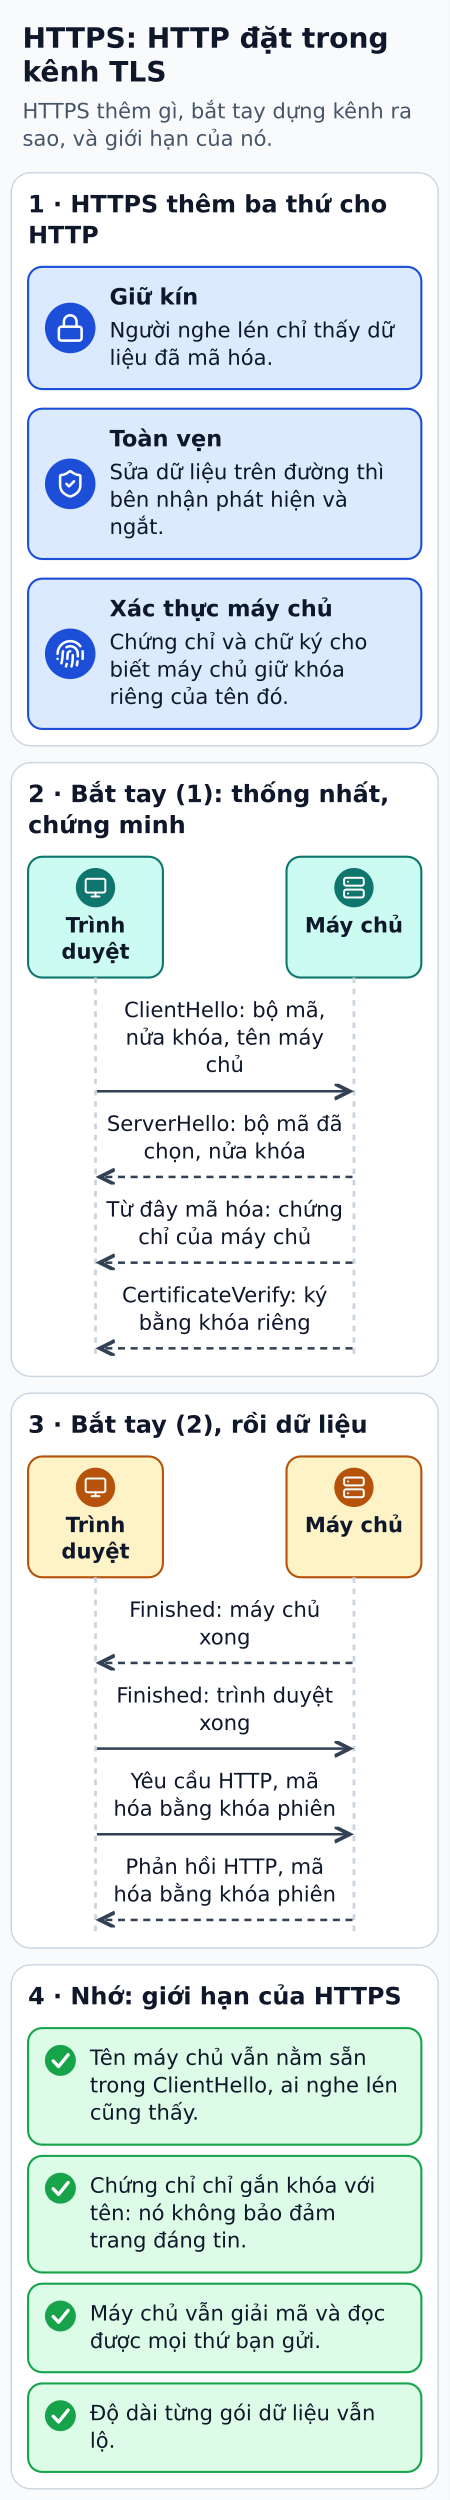
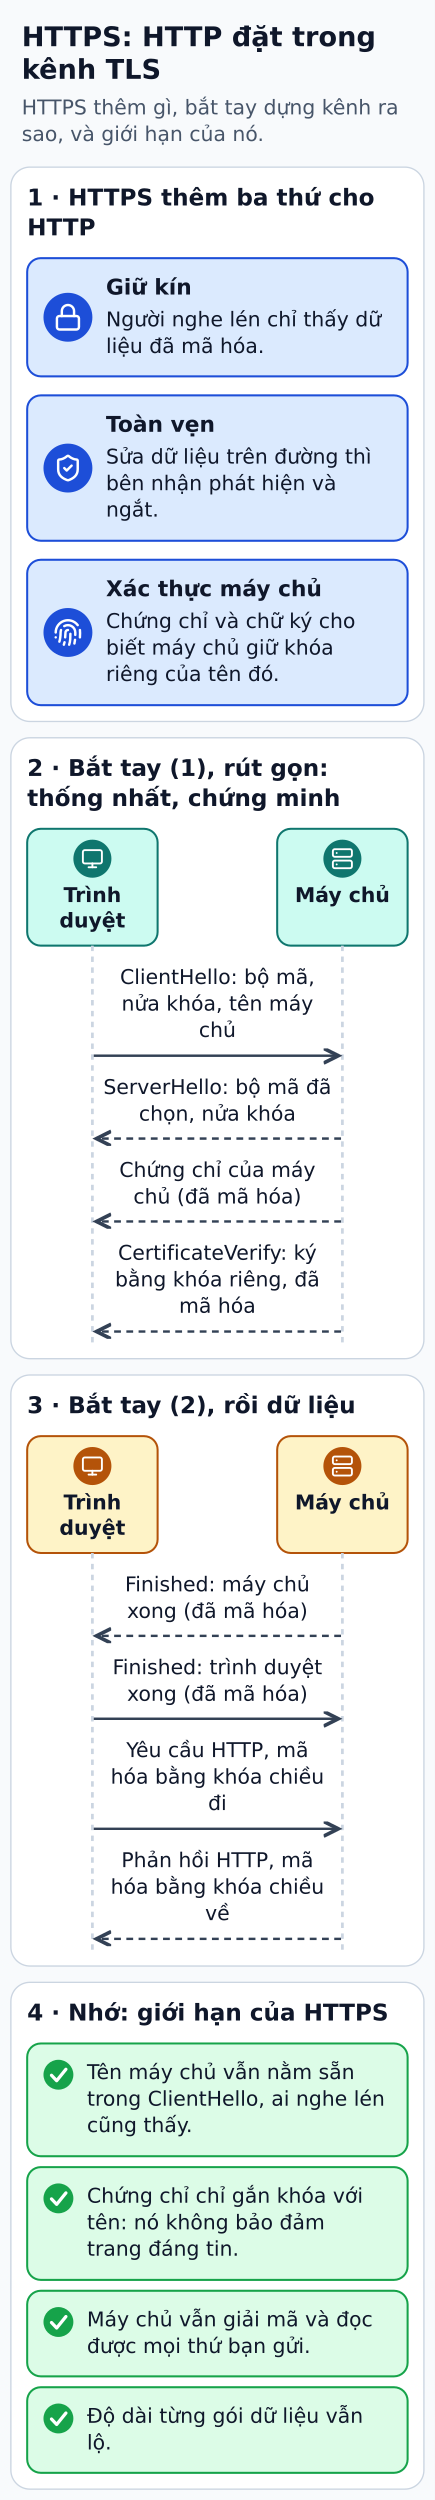
- <svg xmlns="http://www.w3.org/2000/svg" width="320" height="1780" viewBox="0 0 320 1780" role="img" aria-labelledby="title desc">
+ <svg xmlns="http://www.w3.org/2000/svg" width="320" height="1840" viewBox="0 0 320 1840" role="img" aria-labelledby="title desc">
  <defs>
    <marker id="arrow" markerWidth="8" markerHeight="8" refX="6" refY="3" orient="auto">
      <path d="M0,0 L6,3 L0,6" fill="none" stroke="#334155" stroke-width="1.5" />
    </marker>
  </defs>
-   <rect width="320" height="1780" fill="#f8fafc" />
+   <rect width="320" height="1840" fill="#f8fafc" />
  <g font-family="DejaVu Sans, Arial, sans-serif" fill="#0f172a">
    <text x="16" y="34" font-size="20" fill="#0f172a" font-weight="bold" text-anchor="start">HTTPS: HTTP đặt trong</text>
    <text x="16" y="58" font-size="20" fill="#0f172a" font-weight="bold" text-anchor="start">kênh TLS</text>
    <text x="16" y="84.2" font-size="15" fill="#475569" font-weight="normal" text-anchor="start">HTTPS thêm gì, bắt tay dựng kênh ra</text>
    <text x="16" y="103.8" font-size="15" fill="#475569" font-weight="normal" text-anchor="start">sao, và giới hạn của nó.</text>
    <rect x="8" y="123" width="304" height="408" rx="14" fill="#ffffff" stroke="#cbd5e1" stroke-width="1" />
    <text x="20" y="151.2" font-size="17" fill="#0f172a" font-weight="bold" text-anchor="start">1 · HTTPS thêm ba thứ cho</text>
    <text x="20" y="173.2" font-size="17" fill="#0f172a" font-weight="bold" text-anchor="start">HTTP</text>
    <rect x="20" y="190" width="280" height="87" rx="10" fill="#dbeafe" stroke="#1d4ed8" stroke-width="1.5" />
    <circle cx="50" cy="233.5" r="18" fill="#1d4ed8" />
    <g transform="translate(39.2 222.7) scale(0.9)" fill="none" stroke="#FFFFFF" stroke-width="2" stroke-linecap="round" stroke-linejoin="round">
      <rect height="11" rx="2" ry="2" width="18" x="3" y="11" />
      <path d="M7 11V7a5 5 0 0 1 10 0v4" />
    </g>
    <text x="78" y="216.8" font-size="16" fill="#0f172a" font-weight="bold" text-anchor="start">Giữ kín</text>
    <text x="78" y="240.2" font-size="15" fill="#0f172a" font-weight="normal" text-anchor="start">Người nghe lén chỉ thấy dữ</text>
    <text x="78" y="259.8" font-size="15" fill="#0f172a" font-weight="normal" text-anchor="start">liệu đã mã hóa.</text>
    <rect x="20" y="291" width="280" height="107" rx="10" fill="#dbeafe" stroke="#1d4ed8" stroke-width="1.5" />
    <circle cx="50" cy="344.5" r="18" fill="#1d4ed8" />
    <g transform="translate(39.2 333.7) scale(0.9)" fill="none" stroke="#FFFFFF" stroke-width="2" stroke-linecap="round" stroke-linejoin="round">
      <path d="M20 13c0 5-3.5 7.5-7.66 8.95a1 1 0 0 1-.67-.01C7.5 20.5 4 18 4 13V6a1 1 0 0 1 1-1c2 0 4.5-1.2 6.24-2.72a1.17 1.17 0 0 1 1.52 0C14.51 3.81 17 5 19 5a1 1 0 0 1 1 1z" />
      <path d="m9 12 2 2 4-4" />
    </g>
    <text x="78" y="317.8" font-size="16" fill="#0f172a" font-weight="bold" text-anchor="start">Toàn vẹn</text>
    <text x="78" y="341.2" font-size="15" fill="#0f172a" font-weight="normal" text-anchor="start">Sửa dữ liệu trên đường thì</text>
    <text x="78" y="360.8" font-size="15" fill="#0f172a" font-weight="normal" text-anchor="start">bên nhận phát hiện và</text>
    <text x="78" y="380.2" font-size="15" fill="#0f172a" font-weight="normal" text-anchor="start">ngắt.</text>
    <rect x="20" y="412" width="280" height="107" rx="10" fill="#dbeafe" stroke="#1d4ed8" stroke-width="1.5" />
    <circle cx="50" cy="465.5" r="18" fill="#1d4ed8" />
    <g transform="translate(39.2 454.7) scale(0.9)" fill="none" stroke="#FFFFFF" stroke-width="2" stroke-linecap="round" stroke-linejoin="round">
      <path d="M12 10a2 2 0 0 0-2 2c0 1.02-.1 2.51-.26 4" />
      <path d="M14 13.12c0 2.38 0 6.38-1 8.88" />
      <path d="M17.29 21.02c.12-.6.43-2.3.5-3.02" />
      <path d="M2 12a10 10 0 0 1 18-6" />
      <path d="M2 16h.01" />
      <path d="M21.8 16c.2-2 .131-5.354 0-6" />
      <path d="M5 19.5C5.5 18 6 15 6 12a6 6 0 0 1 .34-2" />
      <path d="M8.65 22c.21-.66.45-1.32.57-2" />
      <path d="M9 6.8a6 6 0 0 1 9 5.2v2" />
    </g>
    <text x="78" y="438.8" font-size="16" fill="#0f172a" font-weight="bold" text-anchor="start">Xác thực máy chủ</text>
    <text x="78" y="462.2" font-size="15" fill="#0f172a" font-weight="normal" text-anchor="start">Chứng chỉ và chữ ký cho</text>
    <text x="78" y="481.8" font-size="15" fill="#0f172a" font-weight="normal" text-anchor="start">biết máy chủ giữ khóa</text>
    <text x="78" y="501.2" font-size="15" fill="#0f172a" font-weight="normal" text-anchor="start">riêng của tên đó.</text>
-     <rect x="8" y="543" width="304" height="437" rx="14" fill="#ffffff" stroke="#cbd5e1" stroke-width="1" />
-     <text x="20" y="571.1" font-size="17" fill="#0f172a" font-weight="bold" text-anchor="start">2 · Bắt tay (1): thống nhất,</text>
-     <text x="20" y="593.2" font-size="17" fill="#0f172a" font-weight="bold" text-anchor="start">chứng minh</text>
+     <rect x="8" y="543" width="304" height="457" rx="14" fill="#ffffff" stroke="#cbd5e1" stroke-width="1" />
+     <text x="20" y="571.1" font-size="17" fill="#0f172a" font-weight="bold" text-anchor="start">2 · Bắt tay (1), rút gọn:</text>
+     <text x="20" y="593.2" font-size="17" fill="#0f172a" font-weight="bold" text-anchor="start">thống nhất, chứng minh</text>
    <rect x="20" y="610" width="96" height="86" rx="10" fill="#ccfbf1" stroke="#0f766e" stroke-width="1.5" />
    <circle cx="68" cy="632" r="14" fill="#0f766e" />
    <g transform="translate(59.6 623.6) scale(0.7)" fill="none" stroke="#FFFFFF" stroke-width="2" stroke-linecap="round" stroke-linejoin="round">
      <rect height="14" rx="2" width="20" x="2" y="3" />
      <line x1="8" x2="16" y1="21" y2="21" />
      <line x1="12" x2="12" y1="17" y2="21" />
    </g>
    <text x="68" y="663.9" font-size="15" fill="#0f172a" font-weight="bold" text-anchor="middle">Trình</text>
    <text x="68" y="682.6" font-size="15" fill="#0f172a" font-weight="bold" text-anchor="middle">duyệt</text>
    <rect x="204" y="610" width="96" height="86" rx="10" fill="#ccfbf1" stroke="#0f766e" stroke-width="1.5" />
    <circle cx="252" cy="632" r="14" fill="#0f766e" />
    <g transform="translate(243.6 623.6) scale(0.7)" fill="none" stroke="#FFFFFF" stroke-width="2" stroke-linecap="round" stroke-linejoin="round">
      <rect height="8" rx="2" ry="2" width="20" x="2" y="2" />
      <rect height="8" rx="2" ry="2" width="20" x="2" y="14" />
      <line x1="6" x2="6.01" y1="6" y2="6" />
      <line x1="6" x2="6.01" y1="18" y2="18" />
    </g>
    <text x="252" y="663.9" font-size="15" fill="#0f172a" font-weight="bold" text-anchor="middle">Máy chủ</text>
-     <polyline points="68,696 68,968" fill="none" stroke="#cbd5e1" stroke-width="2" stroke-dasharray="4 4" />
-     <polyline points="252,696 252,968" fill="none" stroke="#cbd5e1" stroke-width="2" stroke-dasharray="4 4" />
+     <polyline points="68,696 68,988" fill="none" stroke="#cbd5e1" stroke-width="2" stroke-dasharray="4 4" />
+     <polyline points="252,696 252,988" fill="none" stroke="#cbd5e1" stroke-width="2" stroke-dasharray="4 4" />
    <text x="160" y="724.2" font-size="15" fill="#0f172a" font-weight="normal" text-anchor="middle">ClientHello: bộ mã,</text>
    <text x="160" y="743.8" font-size="15" fill="#0f172a" font-weight="normal" text-anchor="middle">nửa khóa, tên máy</text>
    <text x="160" y="763.2" font-size="15" fill="#0f172a" font-weight="normal" text-anchor="middle">chủ</text>
    <polyline points="69,777 249,777" fill="none" stroke="#334155" stroke-width="1.8" stroke-linejoin="round" marker-end="url(#arrow)" />
    <text x="160" y="805.2" font-size="15" fill="#0f172a" font-weight="normal" text-anchor="middle">ServerHello: bộ mã đã</text>
    <text x="160" y="824.8" font-size="15" fill="#0f172a" font-weight="normal" text-anchor="middle">chọn, nửa khóa</text>
    <polyline points="251,838 71,838" fill="none" stroke="#334155" stroke-width="1.8" stroke-dasharray="5 4" stroke-linejoin="round" marker-end="url(#arrow)" />
-     <text x="160" y="866.2" font-size="15" fill="#0f172a" font-weight="normal" text-anchor="middle">Từ đây mã hóa: chứng</text>
-     <text x="160" y="885.8" font-size="15" fill="#0f172a" font-weight="normal" text-anchor="middle">chỉ của máy chủ</text>
+     <text x="160" y="866.2" font-size="15" fill="#0f172a" font-weight="normal" text-anchor="middle">Chứng chỉ của máy</text>
+     <text x="160" y="885.8" font-size="15" fill="#0f172a" font-weight="normal" text-anchor="middle">chủ (đã mã hóa)</text>
    <polyline points="251,899 71,899" fill="none" stroke="#334155" stroke-width="1.8" stroke-dasharray="5 4" stroke-linejoin="round" marker-end="url(#arrow)" />
    <text x="160" y="927.2" font-size="15" fill="#0f172a" font-weight="normal" text-anchor="middle">CertificateVerify: ký</text>
-     <text x="160" y="946.8" font-size="15" fill="#0f172a" font-weight="normal" text-anchor="middle">bằng khóa riêng</text>
-     <polyline points="251,960 71,960" fill="none" stroke="#334155" stroke-width="1.8" stroke-dasharray="5 4" stroke-linejoin="round" marker-end="url(#arrow)" />
-     <rect x="8" y="992" width="304" height="395" rx="14" fill="#ffffff" stroke="#cbd5e1" stroke-width="1" />
-     <text x="20" y="1020.1" font-size="17" fill="#0f172a" font-weight="bold" text-anchor="start">3 · Bắt tay (2), rồi dữ liệu</text>
-     <rect x="20" y="1037" width="96" height="86" rx="10" fill="#fef3c7" stroke="#b45309" stroke-width="1.5" />
-     <circle cx="68" cy="1059" r="14" fill="#b45309" />
-     <g transform="translate(59.6 1050.6) scale(0.7)" fill="none" stroke="#FFFFFF" stroke-width="2" stroke-linecap="round" stroke-linejoin="round">
+     <text x="160" y="946.8" font-size="15" fill="#0f172a" font-weight="normal" text-anchor="middle">bằng khóa riêng, đã</text>
+     <text x="160" y="966.2" font-size="15" fill="#0f172a" font-weight="normal" text-anchor="middle">mã hóa</text>
+     <polyline points="251,980 71,980" fill="none" stroke="#334155" stroke-width="1.8" stroke-dasharray="5 4" stroke-linejoin="round" marker-end="url(#arrow)" />
+     <rect x="8" y="1012" width="304" height="435" rx="14" fill="#ffffff" stroke="#cbd5e1" stroke-width="1" />
+     <text x="20" y="1040.1" font-size="17" fill="#0f172a" font-weight="bold" text-anchor="start">3 · Bắt tay (2), rồi dữ liệu</text>
+     <rect x="20" y="1057" width="96" height="86" rx="10" fill="#fef3c7" stroke="#b45309" stroke-width="1.5" />
+     <circle cx="68" cy="1079" r="14" fill="#b45309" />
+     <g transform="translate(59.6 1070.6) scale(0.7)" fill="none" stroke="#FFFFFF" stroke-width="2" stroke-linecap="round" stroke-linejoin="round">
      <rect height="14" rx="2" width="20" x="2" y="3" />
      <line x1="8" x2="16" y1="21" y2="21" />
      <line x1="12" x2="12" y1="17" y2="21" />
    </g>
-     <text x="68" y="1090.9" font-size="15" fill="#0f172a" font-weight="bold" text-anchor="middle">Trình</text>
-     <text x="68" y="1109.6" font-size="15" fill="#0f172a" font-weight="bold" text-anchor="middle">duyệt</text>
-     <rect x="204" y="1037" width="96" height="86" rx="10" fill="#fef3c7" stroke="#b45309" stroke-width="1.5" />
-     <circle cx="252" cy="1059" r="14" fill="#b45309" />
-     <g transform="translate(243.6 1050.6) scale(0.7)" fill="none" stroke="#FFFFFF" stroke-width="2" stroke-linecap="round" stroke-linejoin="round">
+     <text x="68" y="1110.9" font-size="15" fill="#0f172a" font-weight="bold" text-anchor="middle">Trình</text>
+     <text x="68" y="1129.6" font-size="15" fill="#0f172a" font-weight="bold" text-anchor="middle">duyệt</text>
+     <rect x="204" y="1057" width="96" height="86" rx="10" fill="#fef3c7" stroke="#b45309" stroke-width="1.5" />
+     <circle cx="252" cy="1079" r="14" fill="#b45309" />
+     <g transform="translate(243.6 1070.6) scale(0.7)" fill="none" stroke="#FFFFFF" stroke-width="2" stroke-linecap="round" stroke-linejoin="round">
      <rect height="8" rx="2" ry="2" width="20" x="2" y="2" />
      <rect height="8" rx="2" ry="2" width="20" x="2" y="14" />
      <line x1="6" x2="6.01" y1="6" y2="6" />
      <line x1="6" x2="6.01" y1="18" y2="18" />
    </g>
-     <text x="252" y="1090.9" font-size="15" fill="#0f172a" font-weight="bold" text-anchor="middle">Máy chủ</text>
-     <polyline points="68,1123 68,1375" fill="none" stroke="#cbd5e1" stroke-width="2" stroke-dasharray="4 4" />
-     <polyline points="252,1123 252,1375" fill="none" stroke="#cbd5e1" stroke-width="2" stroke-dasharray="4 4" />
-     <text x="160" y="1151.2" font-size="15" fill="#0f172a" font-weight="normal" text-anchor="middle">Finished: máy chủ</text>
-     <text x="160" y="1170.8" font-size="15" fill="#0f172a" font-weight="normal" text-anchor="middle">xong</text>
-     <polyline points="251,1184 71,1184" fill="none" stroke="#334155" stroke-width="1.8" stroke-dasharray="5 4" stroke-linejoin="round" marker-end="url(#arrow)" />
-     <text x="160" y="1212.2" font-size="15" fill="#0f172a" font-weight="normal" text-anchor="middle">Finished: trình duyệt</text>
-     <text x="160" y="1231.8" font-size="15" fill="#0f172a" font-weight="normal" text-anchor="middle">xong</text>
-     <polyline points="69,1245 249,1245" fill="none" stroke="#334155" stroke-width="1.8" stroke-linejoin="round" marker-end="url(#arrow)" />
-     <text x="160" y="1273.2" font-size="15" fill="#0f172a" font-weight="normal" text-anchor="middle">Yêu cầu HTTP, mã</text>
-     <text x="160" y="1292.8" font-size="15" fill="#0f172a" font-weight="normal" text-anchor="middle">hóa bằng khóa phiên</text>
-     <polyline points="69,1306 249,1306" fill="none" stroke="#334155" stroke-width="1.8" stroke-linejoin="round" marker-end="url(#arrow)" />
-     <text x="160" y="1334.2" font-size="15" fill="#0f172a" font-weight="normal" text-anchor="middle">Phản hồi HTTP, mã</text>
-     <text x="160" y="1353.8" font-size="15" fill="#0f172a" font-weight="normal" text-anchor="middle">hóa bằng khóa phiên</text>
-     <polyline points="251,1367 71,1367" fill="none" stroke="#334155" stroke-width="1.8" stroke-dasharray="5 4" stroke-linejoin="round" marker-end="url(#arrow)" />
-     <rect x="8" y="1399" width="304" height="373" rx="14" fill="#ffffff" stroke="#cbd5e1" stroke-width="1" />
-     <text x="20" y="1427.1" font-size="17" fill="#0f172a" font-weight="bold" text-anchor="start">4 · Nhớ: giới hạn của HTTPS</text>
-     <rect x="20" y="1444" width="280" height="83" rx="10" fill="#dcfce7" stroke="#16a34a" stroke-width="1.5" />
-     <circle cx="43" cy="1467" r="11" fill="#16a34a" />
-     <polyline points="37.9,1467.4 41.7,1471.4 48.5,1463" fill="none" stroke="#ffffff" stroke-width="2.4" stroke-linecap="round" stroke-linejoin="round" />
-     <text x="64" y="1470.2" font-size="15" fill="#0f172a" font-weight="normal" text-anchor="start">Tên máy chủ vẫn nằm sẵn</text>
-     <text x="64" y="1489.8" font-size="15" fill="#0f172a" font-weight="normal" text-anchor="start">trong ClientHello, ai nghe lén</text>
-     <text x="64" y="1509.2" font-size="15" fill="#0f172a" font-weight="normal" text-anchor="start">cũng thấy.</text>
-     <rect x="20" y="1535" width="280" height="83" rx="10" fill="#dcfce7" stroke="#16a34a" stroke-width="1.5" />
-     <circle cx="43" cy="1558" r="11" fill="#16a34a" />
-     <polyline points="37.9,1558.4 41.7,1562.4 48.5,1554" fill="none" stroke="#ffffff" stroke-width="2.4" stroke-linecap="round" stroke-linejoin="round" />
-     <text x="64" y="1561.2" font-size="15" fill="#0f172a" font-weight="normal" text-anchor="start">Chứng chỉ chỉ gắn khóa với</text>
-     <text x="64" y="1580.8" font-size="15" fill="#0f172a" font-weight="normal" text-anchor="start">tên: nó không bảo đảm</text>
-     <text x="64" y="1600.2" font-size="15" fill="#0f172a" font-weight="normal" text-anchor="start">trang đáng tin.</text>
-     <rect x="20" y="1626" width="280" height="63" rx="10" fill="#dcfce7" stroke="#16a34a" stroke-width="1.5" />
-     <circle cx="43" cy="1649" r="11" fill="#16a34a" />
-     <polyline points="37.9,1649.4 41.7,1653.4 48.5,1645" fill="none" stroke="#ffffff" stroke-width="2.4" stroke-linecap="round" stroke-linejoin="round" />
-     <text x="64" y="1652.2" font-size="15" fill="#0f172a" font-weight="normal" text-anchor="start">Máy chủ vẫn giải mã và đọc</text>
-     <text x="64" y="1671.8" font-size="15" fill="#0f172a" font-weight="normal" text-anchor="start">được mọi thứ bạn gửi.</text>
-     <rect x="20" y="1697" width="280" height="63" rx="10" fill="#dcfce7" stroke="#16a34a" stroke-width="1.5" />
-     <circle cx="43" cy="1720" r="11" fill="#16a34a" />
-     <polyline points="37.9,1720.4 41.7,1724.4 48.5,1716" fill="none" stroke="#ffffff" stroke-width="2.4" stroke-linecap="round" stroke-linejoin="round" />
-     <text x="64" y="1723.2" font-size="15" fill="#0f172a" font-weight="normal" text-anchor="start">Độ dài từng gói dữ liệu vẫn</text>
-     <text x="64" y="1742.8" font-size="15" fill="#0f172a" font-weight="normal" text-anchor="start">lộ.</text>
+     <text x="252" y="1110.9" font-size="15" fill="#0f172a" font-weight="bold" text-anchor="middle">Máy chủ</text>
+     <polyline points="68,1143 68,1435" fill="none" stroke="#cbd5e1" stroke-width="2" stroke-dasharray="4 4" />
+     <polyline points="252,1143 252,1435" fill="none" stroke="#cbd5e1" stroke-width="2" stroke-dasharray="4 4" />
+     <text x="160" y="1171.2" font-size="15" fill="#0f172a" font-weight="normal" text-anchor="middle">Finished: máy chủ</text>
+     <text x="160" y="1190.8" font-size="15" fill="#0f172a" font-weight="normal" text-anchor="middle">xong (đã mã hóa)</text>
+     <polyline points="251,1204 71,1204" fill="none" stroke="#334155" stroke-width="1.8" stroke-dasharray="5 4" stroke-linejoin="round" marker-end="url(#arrow)" />
+     <text x="160" y="1232.2" font-size="15" fill="#0f172a" font-weight="normal" text-anchor="middle">Finished: trình duyệt</text>
+     <text x="160" y="1251.8" font-size="15" fill="#0f172a" font-weight="normal" text-anchor="middle">xong (đã mã hóa)</text>
+     <polyline points="69,1265 249,1265" fill="none" stroke="#334155" stroke-width="1.8" stroke-linejoin="round" marker-end="url(#arrow)" />
+     <text x="160" y="1293.2" font-size="15" fill="#0f172a" font-weight="normal" text-anchor="middle">Yêu cầu HTTP, mã</text>
+     <text x="160" y="1312.8" font-size="15" fill="#0f172a" font-weight="normal" text-anchor="middle">hóa bằng khóa chiều</text>
+     <text x="160" y="1332.2" font-size="15" fill="#0f172a" font-weight="normal" text-anchor="middle">đi</text>
+     <polyline points="69,1346 249,1346" fill="none" stroke="#334155" stroke-width="1.8" stroke-linejoin="round" marker-end="url(#arrow)" />
+     <text x="160" y="1374.2" font-size="15" fill="#0f172a" font-weight="normal" text-anchor="middle">Phản hồi HTTP, mã</text>
+     <text x="160" y="1393.8" font-size="15" fill="#0f172a" font-weight="normal" text-anchor="middle">hóa bằng khóa chiều</text>
+     <text x="160" y="1413.2" font-size="15" fill="#0f172a" font-weight="normal" text-anchor="middle">về</text>
+     <polyline points="251,1427 71,1427" fill="none" stroke="#334155" stroke-width="1.8" stroke-dasharray="5 4" stroke-linejoin="round" marker-end="url(#arrow)" />
+     <rect x="8" y="1459" width="304" height="373" rx="14" fill="#ffffff" stroke="#cbd5e1" stroke-width="1" />
+     <text x="20" y="1487.1" font-size="17" fill="#0f172a" font-weight="bold" text-anchor="start">4 · Nhớ: giới hạn của HTTPS</text>
+     <rect x="20" y="1504" width="280" height="83" rx="10" fill="#dcfce7" stroke="#16a34a" stroke-width="1.5" />
+     <circle cx="43" cy="1527" r="11" fill="#16a34a" />
+     <polyline points="37.9,1527.4 41.7,1531.4 48.5,1523" fill="none" stroke="#ffffff" stroke-width="2.4" stroke-linecap="round" stroke-linejoin="round" />
+     <text x="64" y="1530.2" font-size="15" fill="#0f172a" font-weight="normal" text-anchor="start">Tên máy chủ vẫn nằm sẵn</text>
+     <text x="64" y="1549.8" font-size="15" fill="#0f172a" font-weight="normal" text-anchor="start">trong ClientHello, ai nghe lén</text>
+     <text x="64" y="1569.2" font-size="15" fill="#0f172a" font-weight="normal" text-anchor="start">cũng thấy.</text>
+     <rect x="20" y="1595" width="280" height="83" rx="10" fill="#dcfce7" stroke="#16a34a" stroke-width="1.5" />
+     <circle cx="43" cy="1618" r="11" fill="#16a34a" />
+     <polyline points="37.9,1618.4 41.7,1622.4 48.5,1614" fill="none" stroke="#ffffff" stroke-width="2.4" stroke-linecap="round" stroke-linejoin="round" />
+     <text x="64" y="1621.2" font-size="15" fill="#0f172a" font-weight="normal" text-anchor="start">Chứng chỉ chỉ gắn khóa với</text>
+     <text x="64" y="1640.8" font-size="15" fill="#0f172a" font-weight="normal" text-anchor="start">tên: nó không bảo đảm</text>
+     <text x="64" y="1660.2" font-size="15" fill="#0f172a" font-weight="normal" text-anchor="start">trang đáng tin.</text>
+     <rect x="20" y="1686" width="280" height="63" rx="10" fill="#dcfce7" stroke="#16a34a" stroke-width="1.5" />
+     <circle cx="43" cy="1709" r="11" fill="#16a34a" />
+     <polyline points="37.9,1709.4 41.7,1713.4 48.5,1705" fill="none" stroke="#ffffff" stroke-width="2.4" stroke-linecap="round" stroke-linejoin="round" />
+     <text x="64" y="1712.2" font-size="15" fill="#0f172a" font-weight="normal" text-anchor="start">Máy chủ vẫn giải mã và đọc</text>
+     <text x="64" y="1731.8" font-size="15" fill="#0f172a" font-weight="normal" text-anchor="start">được mọi thứ bạn gửi.</text>
+     <rect x="20" y="1757" width="280" height="63" rx="10" fill="#dcfce7" stroke="#16a34a" stroke-width="1.5" />
+     <circle cx="43" cy="1780" r="11" fill="#16a34a" />
+     <polyline points="37.9,1780.4 41.7,1784.4 48.5,1776" fill="none" stroke="#ffffff" stroke-width="2.4" stroke-linecap="round" stroke-linejoin="round" />
+     <text x="64" y="1783.2" font-size="15" fill="#0f172a" font-weight="normal" text-anchor="start">Độ dài từng gói dữ liệu vẫn</text>
+     <text x="64" y="1802.8" font-size="15" fill="#0f172a" font-weight="normal" text-anchor="start">lộ.</text>
  </g>
</svg>
